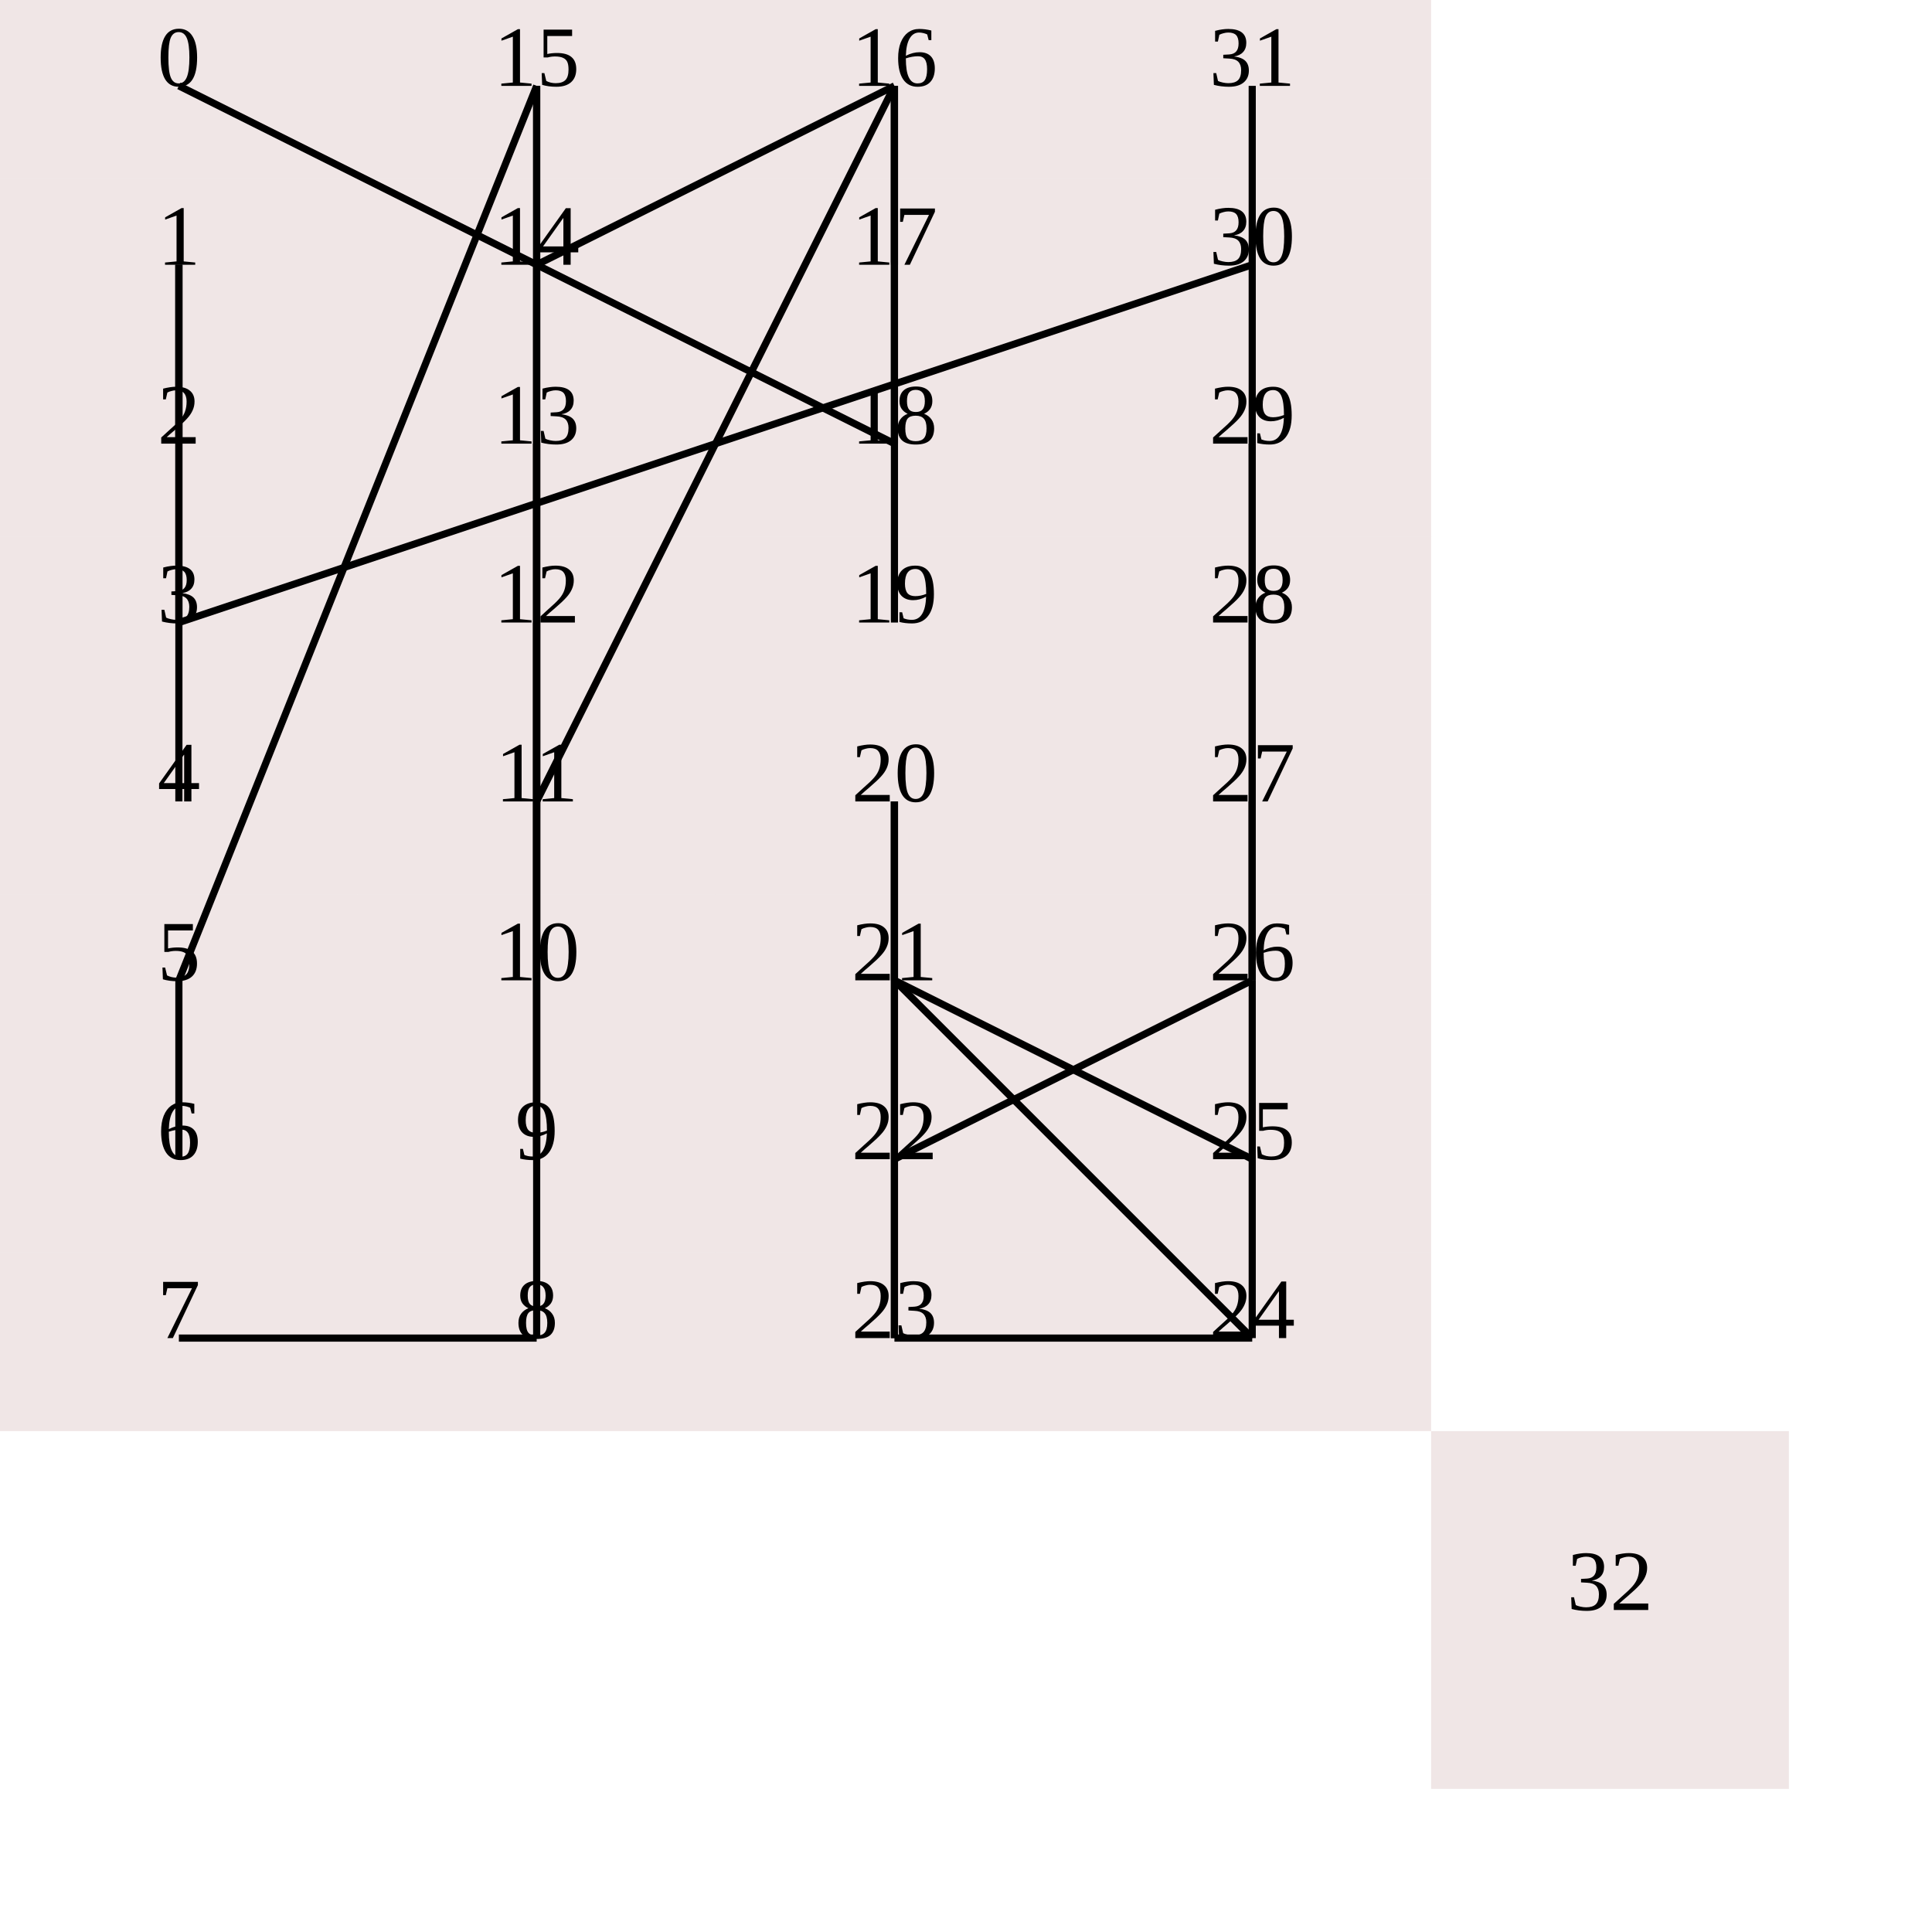
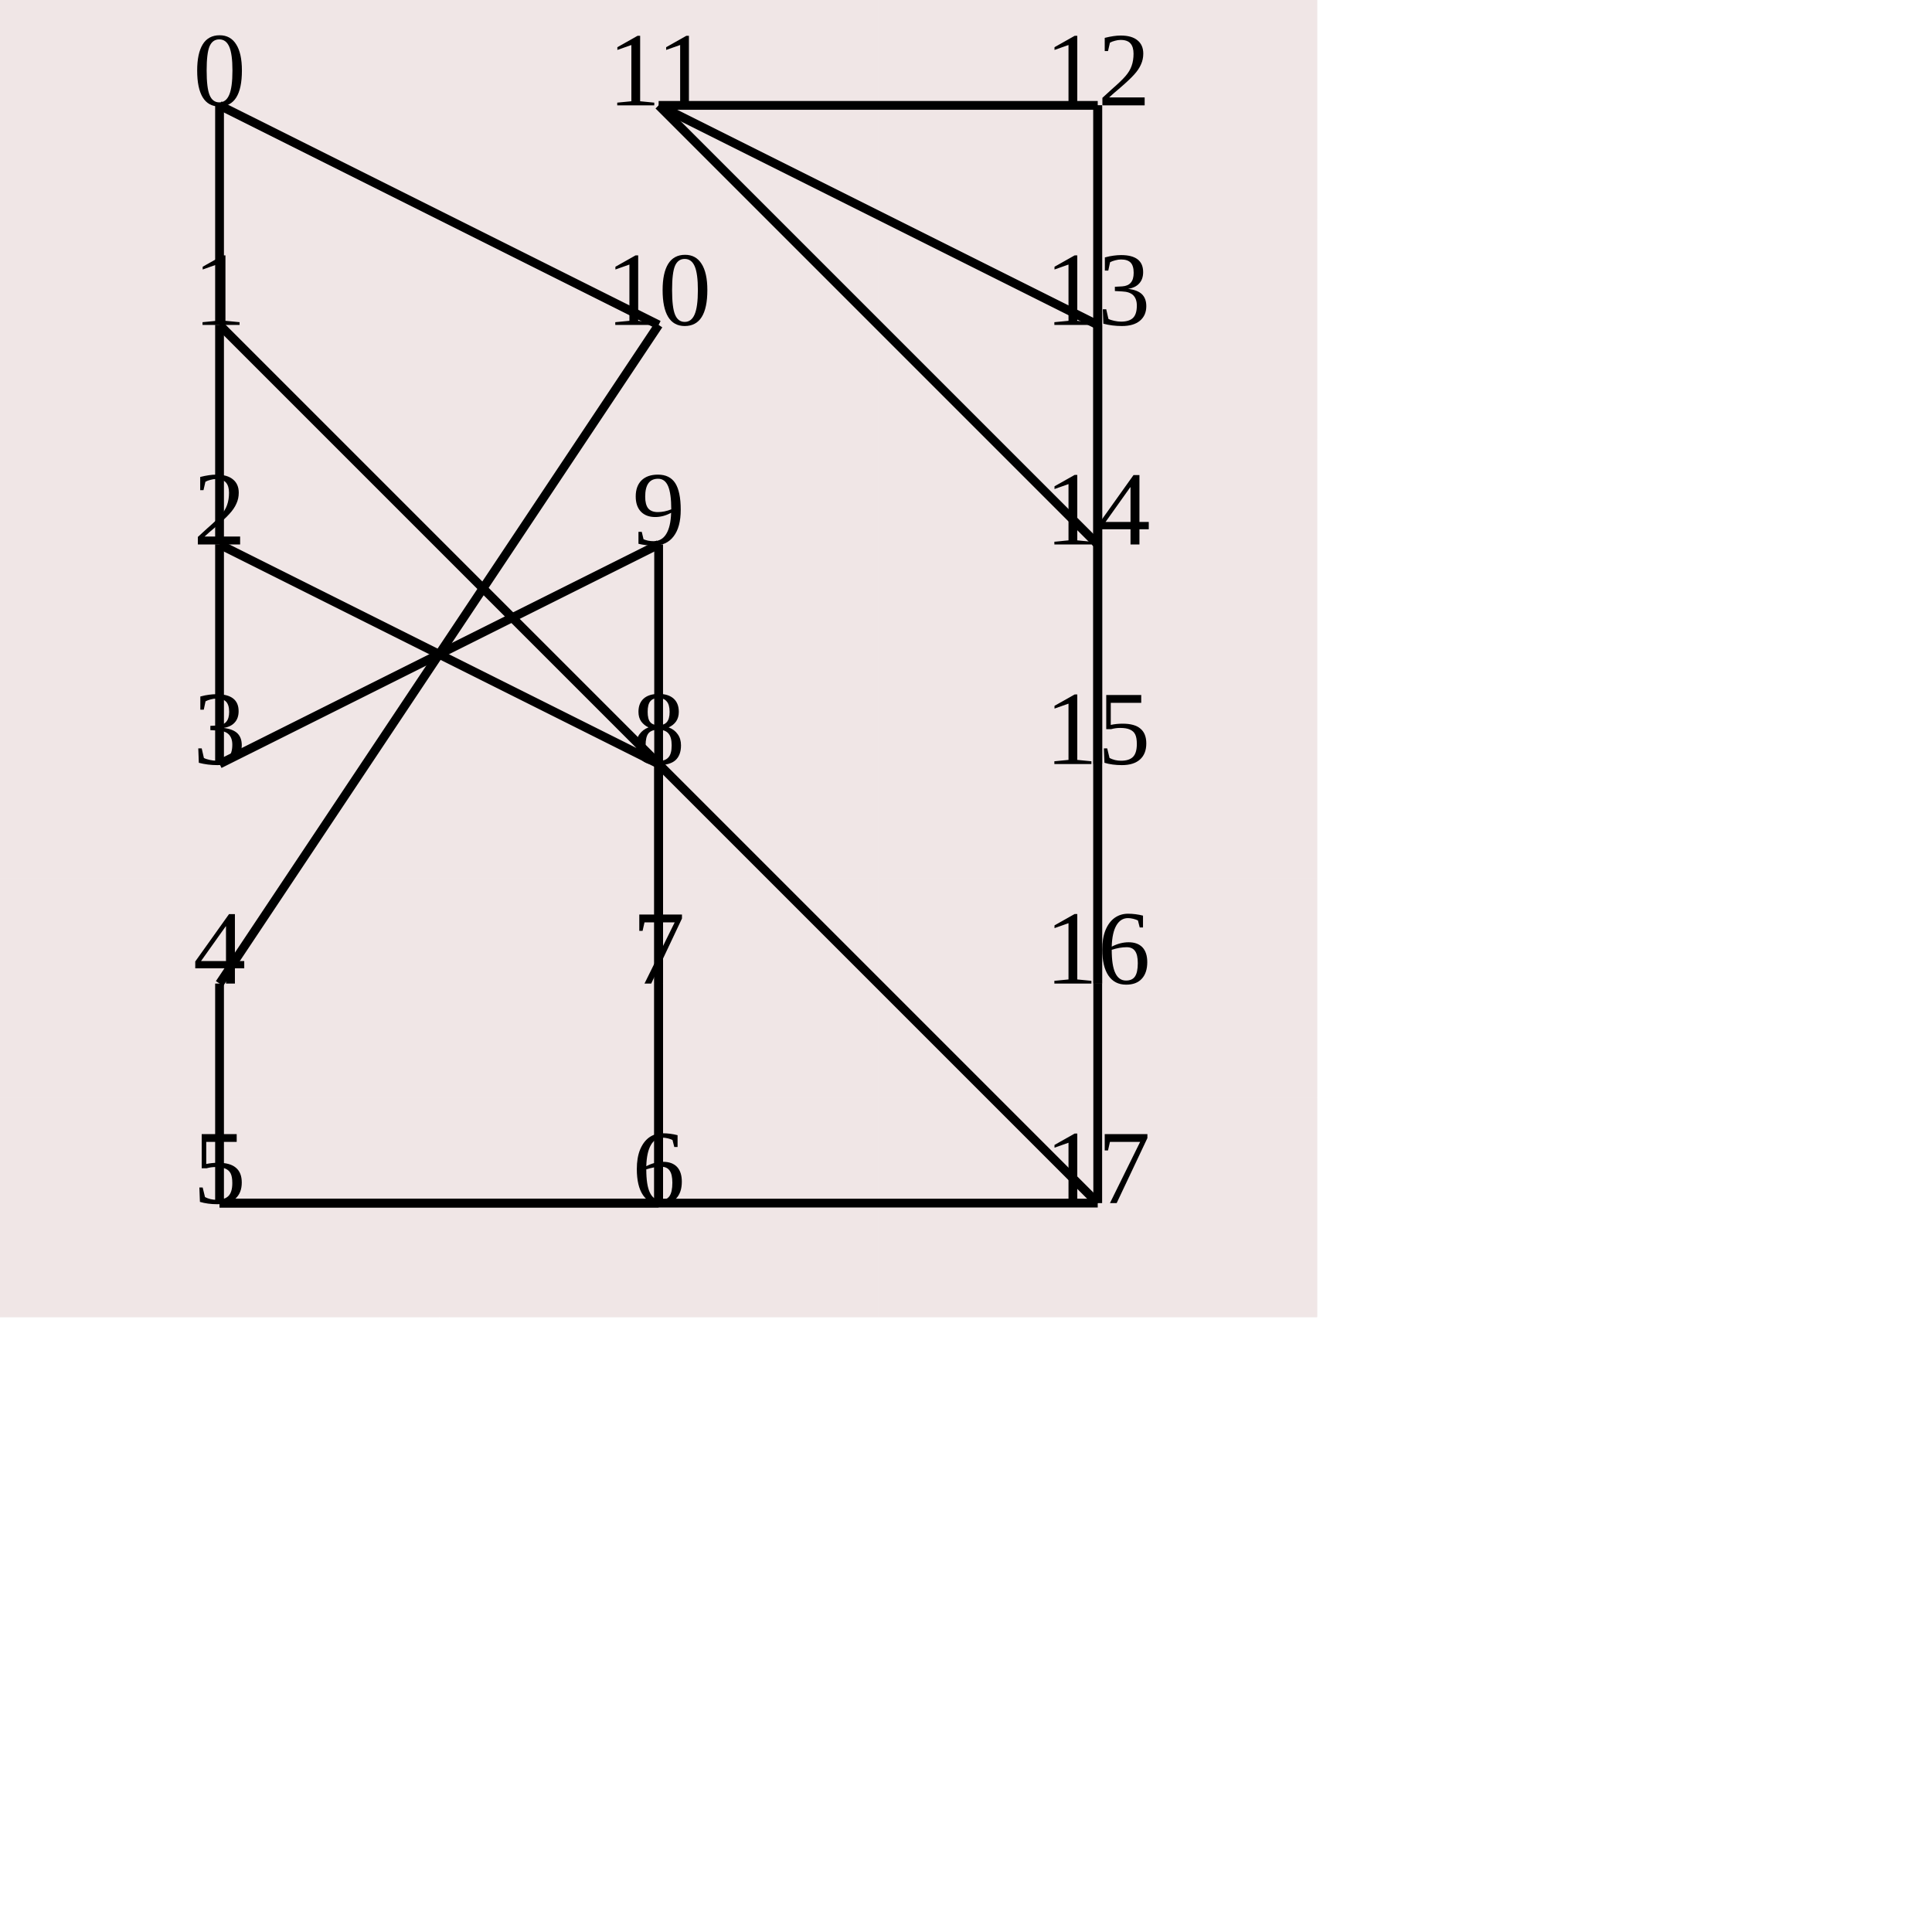
- <svg xmlns="http://www.w3.org/2000/svg" width="270" height="270">
-   <rect x="0" y="0" width="270" height="270" fill="rgb(255,255,255)" />
-   <rect x="0" y="0" width="250" height="250" fill="rgba(255,255,255,1)" />
+ <svg xmlns="http://www.w3.org/2000/svg" width="220" height="220">
+   <rect x="0" y="0" width="220" height="220" fill="rgb(255,255,255)" />
+   <rect x="0" y="0" width="200" height="200" fill="rgba(255,255,255,1)" />
  <rect x="0" y="0" width="50" height="25" fill="rgba(100,0,0,0.1)" />
  <text x="25" y="12" text-anchor="middle" alignment-baseline="middle" fill="black">0</text>
  <rect x="0" y="25" width="50" height="25" fill="rgba(100,0,0,0.1)" />
  <text x="25" y="37" text-anchor="middle" alignment-baseline="middle" fill="black">1</text>
  <rect x="0" y="50" width="50" height="25" fill="rgba(100,0,0,0.1)" />
  <text x="25" y="62" text-anchor="middle" alignment-baseline="middle" fill="black">2</text>
  <rect x="0" y="75" width="50" height="25" fill="rgba(100,0,0,0.1)" />
  <text x="25" y="87" text-anchor="middle" alignment-baseline="middle" fill="black">3</text>
  <rect x="0" y="100" width="50" height="25" fill="rgba(100,0,0,0.1)" />
  <text x="25" y="112" text-anchor="middle" alignment-baseline="middle" fill="black">4</text>
  <rect x="0" y="125" width="50" height="25" fill="rgba(100,0,0,0.1)" />
  <text x="25" y="137" text-anchor="middle" alignment-baseline="middle" fill="black">5</text>
-   <rect x="0" y="150" width="50" height="25" fill="rgba(100,0,0,0.1)" />
-   <text x="25" y="162" text-anchor="middle" alignment-baseline="middle" fill="black">6</text>
-   <rect x="0" y="175" width="50" height="25" fill="rgba(100,0,0,0.1)" />
-   <text x="25" y="187" text-anchor="middle" alignment-baseline="middle" fill="black">7</text>
-   <rect x="50" y="175" width="50" height="25" fill="rgba(100,0,0,0.1)" />
-   <text x="75" y="187" text-anchor="middle" alignment-baseline="middle" fill="black">8</text>
-   <rect x="50" y="150" width="50" height="25" fill="rgba(100,0,0,0.1)" />
-   <text x="75" y="162" text-anchor="middle" alignment-baseline="middle" fill="black">9</text>
  <rect x="50" y="125" width="50" height="25" fill="rgba(100,0,0,0.1)" />
-   <text x="75" y="137" text-anchor="middle" alignment-baseline="middle" fill="black">10</text>
+   <text x="75" y="137" text-anchor="middle" alignment-baseline="middle" fill="black">6</text>
  <rect x="50" y="100" width="50" height="25" fill="rgba(100,0,0,0.1)" />
-   <text x="75" y="112" text-anchor="middle" alignment-baseline="middle" fill="black">11</text>
+   <text x="75" y="112" text-anchor="middle" alignment-baseline="middle" fill="black">7</text>
  <rect x="50" y="75" width="50" height="25" fill="rgba(100,0,0,0.1)" />
-   <text x="75" y="87" text-anchor="middle" alignment-baseline="middle" fill="black">12</text>
+   <text x="75" y="87" text-anchor="middle" alignment-baseline="middle" fill="black">8</text>
  <rect x="50" y="50" width="50" height="25" fill="rgba(100,0,0,0.1)" />
-   <text x="75" y="62" text-anchor="middle" alignment-baseline="middle" fill="black">13</text>
+   <text x="75" y="62" text-anchor="middle" alignment-baseline="middle" fill="black">9</text>
  <rect x="50" y="25" width="50" height="25" fill="rgba(100,0,0,0.1)" />
-   <text x="75" y="37" text-anchor="middle" alignment-baseline="middle" fill="black">14</text>
+   <text x="75" y="37" text-anchor="middle" alignment-baseline="middle" fill="black">10</text>
  <rect x="50" y="0" width="50" height="25" fill="rgba(100,0,0,0.1)" />
-   <text x="75" y="12" text-anchor="middle" alignment-baseline="middle" fill="black">15</text>
+   <text x="75" y="12" text-anchor="middle" alignment-baseline="middle" fill="black">11</text>
  <rect x="100" y="0" width="50" height="25" fill="rgba(100,0,0,0.1)" />
-   <text x="125" y="12" text-anchor="middle" alignment-baseline="middle" fill="black">16</text>
+   <text x="125" y="12" text-anchor="middle" alignment-baseline="middle" fill="black">12</text>
  <rect x="100" y="25" width="50" height="25" fill="rgba(100,0,0,0.1)" />
-   <text x="125" y="37" text-anchor="middle" alignment-baseline="middle" fill="black">17</text>
+   <text x="125" y="37" text-anchor="middle" alignment-baseline="middle" fill="black">13</text>
  <rect x="100" y="50" width="50" height="25" fill="rgba(100,0,0,0.1)" />
-   <text x="125" y="62" text-anchor="middle" alignment-baseline="middle" fill="black">18</text>
+   <text x="125" y="62" text-anchor="middle" alignment-baseline="middle" fill="black">14</text>
  <rect x="100" y="75" width="50" height="25" fill="rgba(100,0,0,0.1)" />
-   <text x="125" y="87" text-anchor="middle" alignment-baseline="middle" fill="black">19</text>
+   <text x="125" y="87" text-anchor="middle" alignment-baseline="middle" fill="black">15</text>
  <rect x="100" y="100" width="50" height="25" fill="rgba(100,0,0,0.1)" />
-   <text x="125" y="112" text-anchor="middle" alignment-baseline="middle" fill="black">20</text>
+   <text x="125" y="112" text-anchor="middle" alignment-baseline="middle" fill="black">16</text>
  <rect x="100" y="125" width="50" height="25" fill="rgba(100,0,0,0.1)" />
-   <text x="125" y="137" text-anchor="middle" alignment-baseline="middle" fill="black">21</text>
-   <rect x="100" y="150" width="50" height="25" fill="rgba(100,0,0,0.1)" />
-   <text x="125" y="162" text-anchor="middle" alignment-baseline="middle" fill="black">22</text>
-   <rect x="100" y="175" width="50" height="25" fill="rgba(100,0,0,0.1)" />
-   <text x="125" y="187" text-anchor="middle" alignment-baseline="middle" fill="black">23</text>
-   <rect x="150" y="175" width="50" height="25" fill="rgba(100,0,0,0.1)" />
-   <text x="175" y="187" text-anchor="middle" alignment-baseline="middle" fill="black">24</text>
-   <rect x="150" y="150" width="50" height="25" fill="rgba(100,0,0,0.1)" />
-   <text x="175" y="162" text-anchor="middle" alignment-baseline="middle" fill="black">25</text>
-   <rect x="150" y="125" width="50" height="25" fill="rgba(100,0,0,0.1)" />
-   <text x="175" y="137" text-anchor="middle" alignment-baseline="middle" fill="black">26</text>
-   <rect x="150" y="100" width="50" height="25" fill="rgba(100,0,0,0.1)" />
-   <text x="175" y="112" text-anchor="middle" alignment-baseline="middle" fill="black">27</text>
-   <rect x="150" y="75" width="50" height="25" fill="rgba(100,0,0,0.1)" />
-   <text x="175" y="87" text-anchor="middle" alignment-baseline="middle" fill="black">28</text>
-   <rect x="150" y="50" width="50" height="25" fill="rgba(100,0,0,0.1)" />
-   <text x="175" y="62" text-anchor="middle" alignment-baseline="middle" fill="black">29</text>
-   <rect x="150" y="25" width="50" height="25" fill="rgba(100,0,0,0.1)" />
-   <text x="175" y="37" text-anchor="middle" alignment-baseline="middle" fill="black">30</text>
-   <rect x="150" y="0" width="50" height="25" fill="rgba(100,0,0,0.1)" />
-   <text x="175" y="12" text-anchor="middle" alignment-baseline="middle" fill="black">31</text>
-   <rect x="200" y="200" width="50" height="50" fill="rgba(100,0,0,0.1)" />
-   <text x="225" y="225" text-anchor="middle" alignment-baseline="middle" fill="black">32</text>
-   <line x1="25" y1="12" x2="125" y2="62" stroke="black" stroke-width="1" />
-   <line x1="25" y1="37" x2="25" y2="87" stroke="black" stroke-width="1" />
-   <line x1="25" y1="37" x2="25" y2="112" stroke="black" stroke-width="1" />
+   <text x="125" y="137" text-anchor="middle" alignment-baseline="middle" fill="black">17</text>
+   <line x1="25" y1="12" x2="25" y2="37" stroke="black" stroke-width="1" />
+   <line x1="25" y1="12" x2="75" y2="37" stroke="black" stroke-width="1" />
  <line x1="25" y1="37" x2="25" y2="62" stroke="black" stroke-width="1" />
-   <line x1="25" y1="87" x2="175" y2="37" stroke="black" stroke-width="1" />
-   <line x1="25" y1="137" x2="75" y2="12" stroke="black" stroke-width="1" />
-   <line x1="25" y1="137" x2="25" y2="162" stroke="black" stroke-width="1" />
-   <line x1="25" y1="187" x2="75" y2="187" stroke="black" stroke-width="1" />
-   <line x1="75" y1="187" x2="75" y2="12" stroke="black" stroke-width="1" />
-   <line x1="75" y1="162" x2="75" y2="112" stroke="black" stroke-width="1" />
-   <line x1="75" y1="162" x2="75" y2="87" stroke="black" stroke-width="1" />
-   <line x1="75" y1="162" x2="75" y2="137" stroke="black" stroke-width="1" />
-   <line x1="75" y1="137" x2="75" y2="37" stroke="black" stroke-width="1" />
-   <line x1="75" y1="137" x2="75" y2="62" stroke="black" stroke-width="1" />
-   <line x1="75" y1="112" x2="75" y2="87" stroke="black" stroke-width="1" />
-   <line x1="75" y1="112" x2="125" y2="12" stroke="black" stroke-width="1" />
-   <line x1="75" y1="87" x2="75" y2="62" stroke="black" stroke-width="1" />
-   <line x1="75" y1="62" x2="75" y2="37" stroke="black" stroke-width="1" />
-   <line x1="75" y1="37" x2="125" y2="12" stroke="black" stroke-width="1" />
-   <line x1="75" y1="37" x2="75" y2="12" stroke="black" stroke-width="1" />
-   <line x1="125" y1="12" x2="125" y2="37" stroke="black" stroke-width="1" />
+   <line x1="25" y1="37" x2="125" y2="137" stroke="black" stroke-width="1" />
+   <line x1="25" y1="62" x2="75" y2="87" stroke="black" stroke-width="1" />
+   <line x1="25" y1="62" x2="25" y2="87" stroke="black" stroke-width="1" />
+   <line x1="25" y1="87" x2="75" y2="62" stroke="black" stroke-width="1" />
+   <line x1="25" y1="112" x2="25" y2="137" stroke="black" stroke-width="1" />
+   <line x1="25" y1="112" x2="75" y2="37" stroke="black" stroke-width="1" />
+   <line x1="25" y1="137" x2="75" y2="137" stroke="black" stroke-width="1" />
+   <line x1="25" y1="137" x2="125" y2="137" stroke="black" stroke-width="1" />
+   <line x1="75" y1="137" x2="75" y2="112" stroke="black" stroke-width="1" />
+   <line x1="75" y1="137" x2="75" y2="87" stroke="black" stroke-width="1" />
+   <line x1="75" y1="112" x2="75" y2="62" stroke="black" stroke-width="1" />
+   <line x1="75" y1="12" x2="125" y2="37" stroke="black" stroke-width="1" />
+   <line x1="75" y1="12" x2="125" y2="12" stroke="black" stroke-width="1" />
+   <line x1="75" y1="12" x2="125" y2="62" stroke="black" stroke-width="1" />
  <line x1="125" y1="12" x2="125" y2="87" stroke="black" stroke-width="1" />
-   <line x1="125" y1="12" x2="125" y2="62" stroke="black" stroke-width="1" />
+   <line x1="125" y1="12" x2="125" y2="112" stroke="black" stroke-width="1" />
+   <line x1="125" y1="37" x2="125" y2="62" stroke="black" stroke-width="1" />
+   <line x1="125" y1="62" x2="125" y2="87" stroke="black" stroke-width="1" />
+   <line x1="125" y1="87" x2="125" y2="112" stroke="black" stroke-width="1" />
  <line x1="125" y1="112" x2="125" y2="137" stroke="black" stroke-width="1" />
-   <line x1="125" y1="112" x2="125" y2="162" stroke="black" stroke-width="1" />
-   <line x1="125" y1="112" x2="125" y2="187" stroke="black" stroke-width="1" />
-   <line x1="125" y1="137" x2="175" y2="162" stroke="black" stroke-width="1" />
-   <line x1="125" y1="137" x2="175" y2="187" stroke="black" stroke-width="1" />
-   <line x1="125" y1="162" x2="175" y2="137" stroke="black" stroke-width="1" />
-   <line x1="125" y1="162" x2="125" y2="187" stroke="black" stroke-width="1" />
-   <line x1="125" y1="187" x2="175" y2="187" stroke="black" stroke-width="1" />
-   <line x1="175" y1="187" x2="175" y2="162" stroke="black" stroke-width="1" />
-   <line x1="175" y1="162" x2="175" y2="137" stroke="black" stroke-width="1" />
-   <line x1="175" y1="137" x2="175" y2="112" stroke="black" stroke-width="1" />
-   <line x1="175" y1="137" x2="175" y2="62" stroke="black" stroke-width="1" />
-   <line x1="175" y1="137" x2="175" y2="87" stroke="black" stroke-width="1" />
-   <line x1="175" y1="87" x2="175" y2="12" stroke="black" stroke-width="1" />
</svg>
